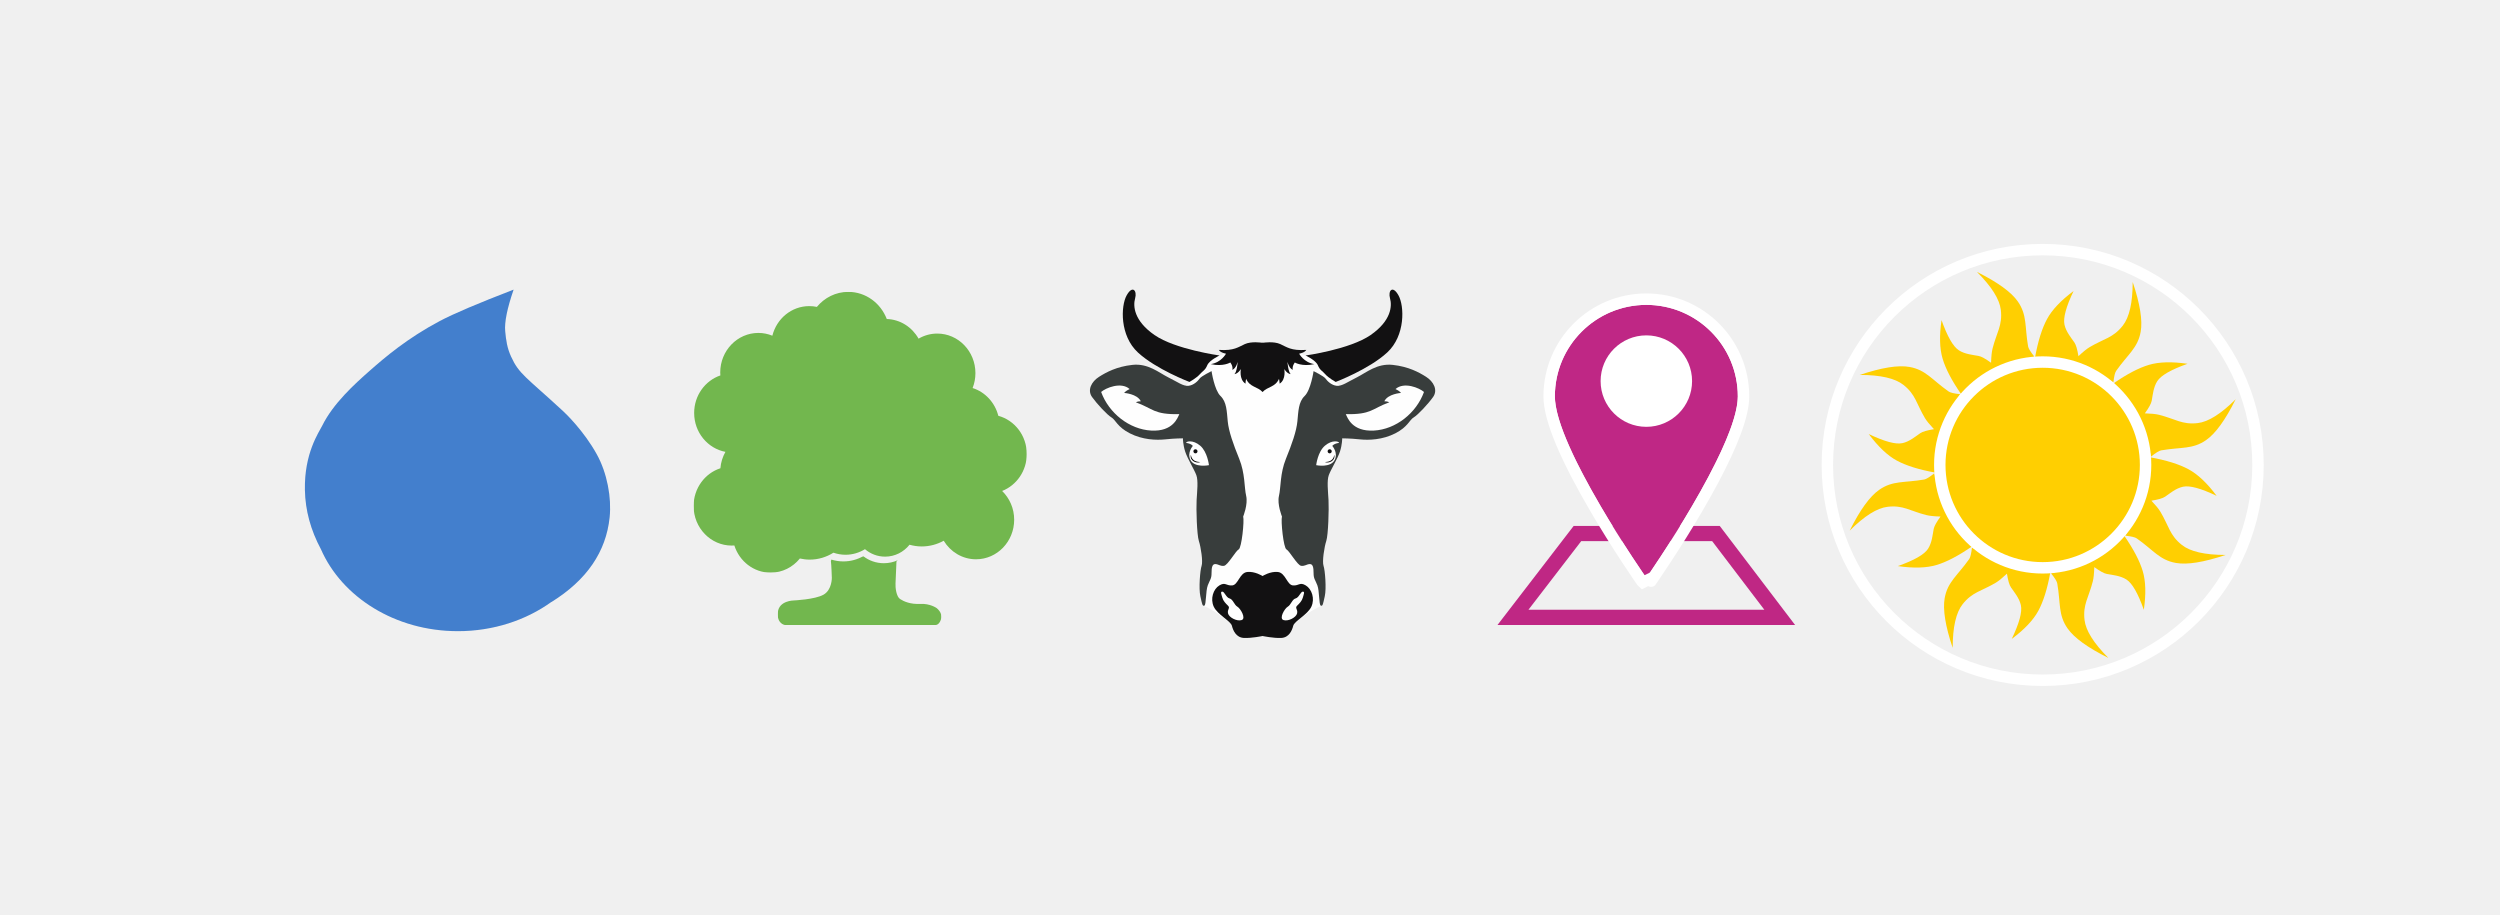
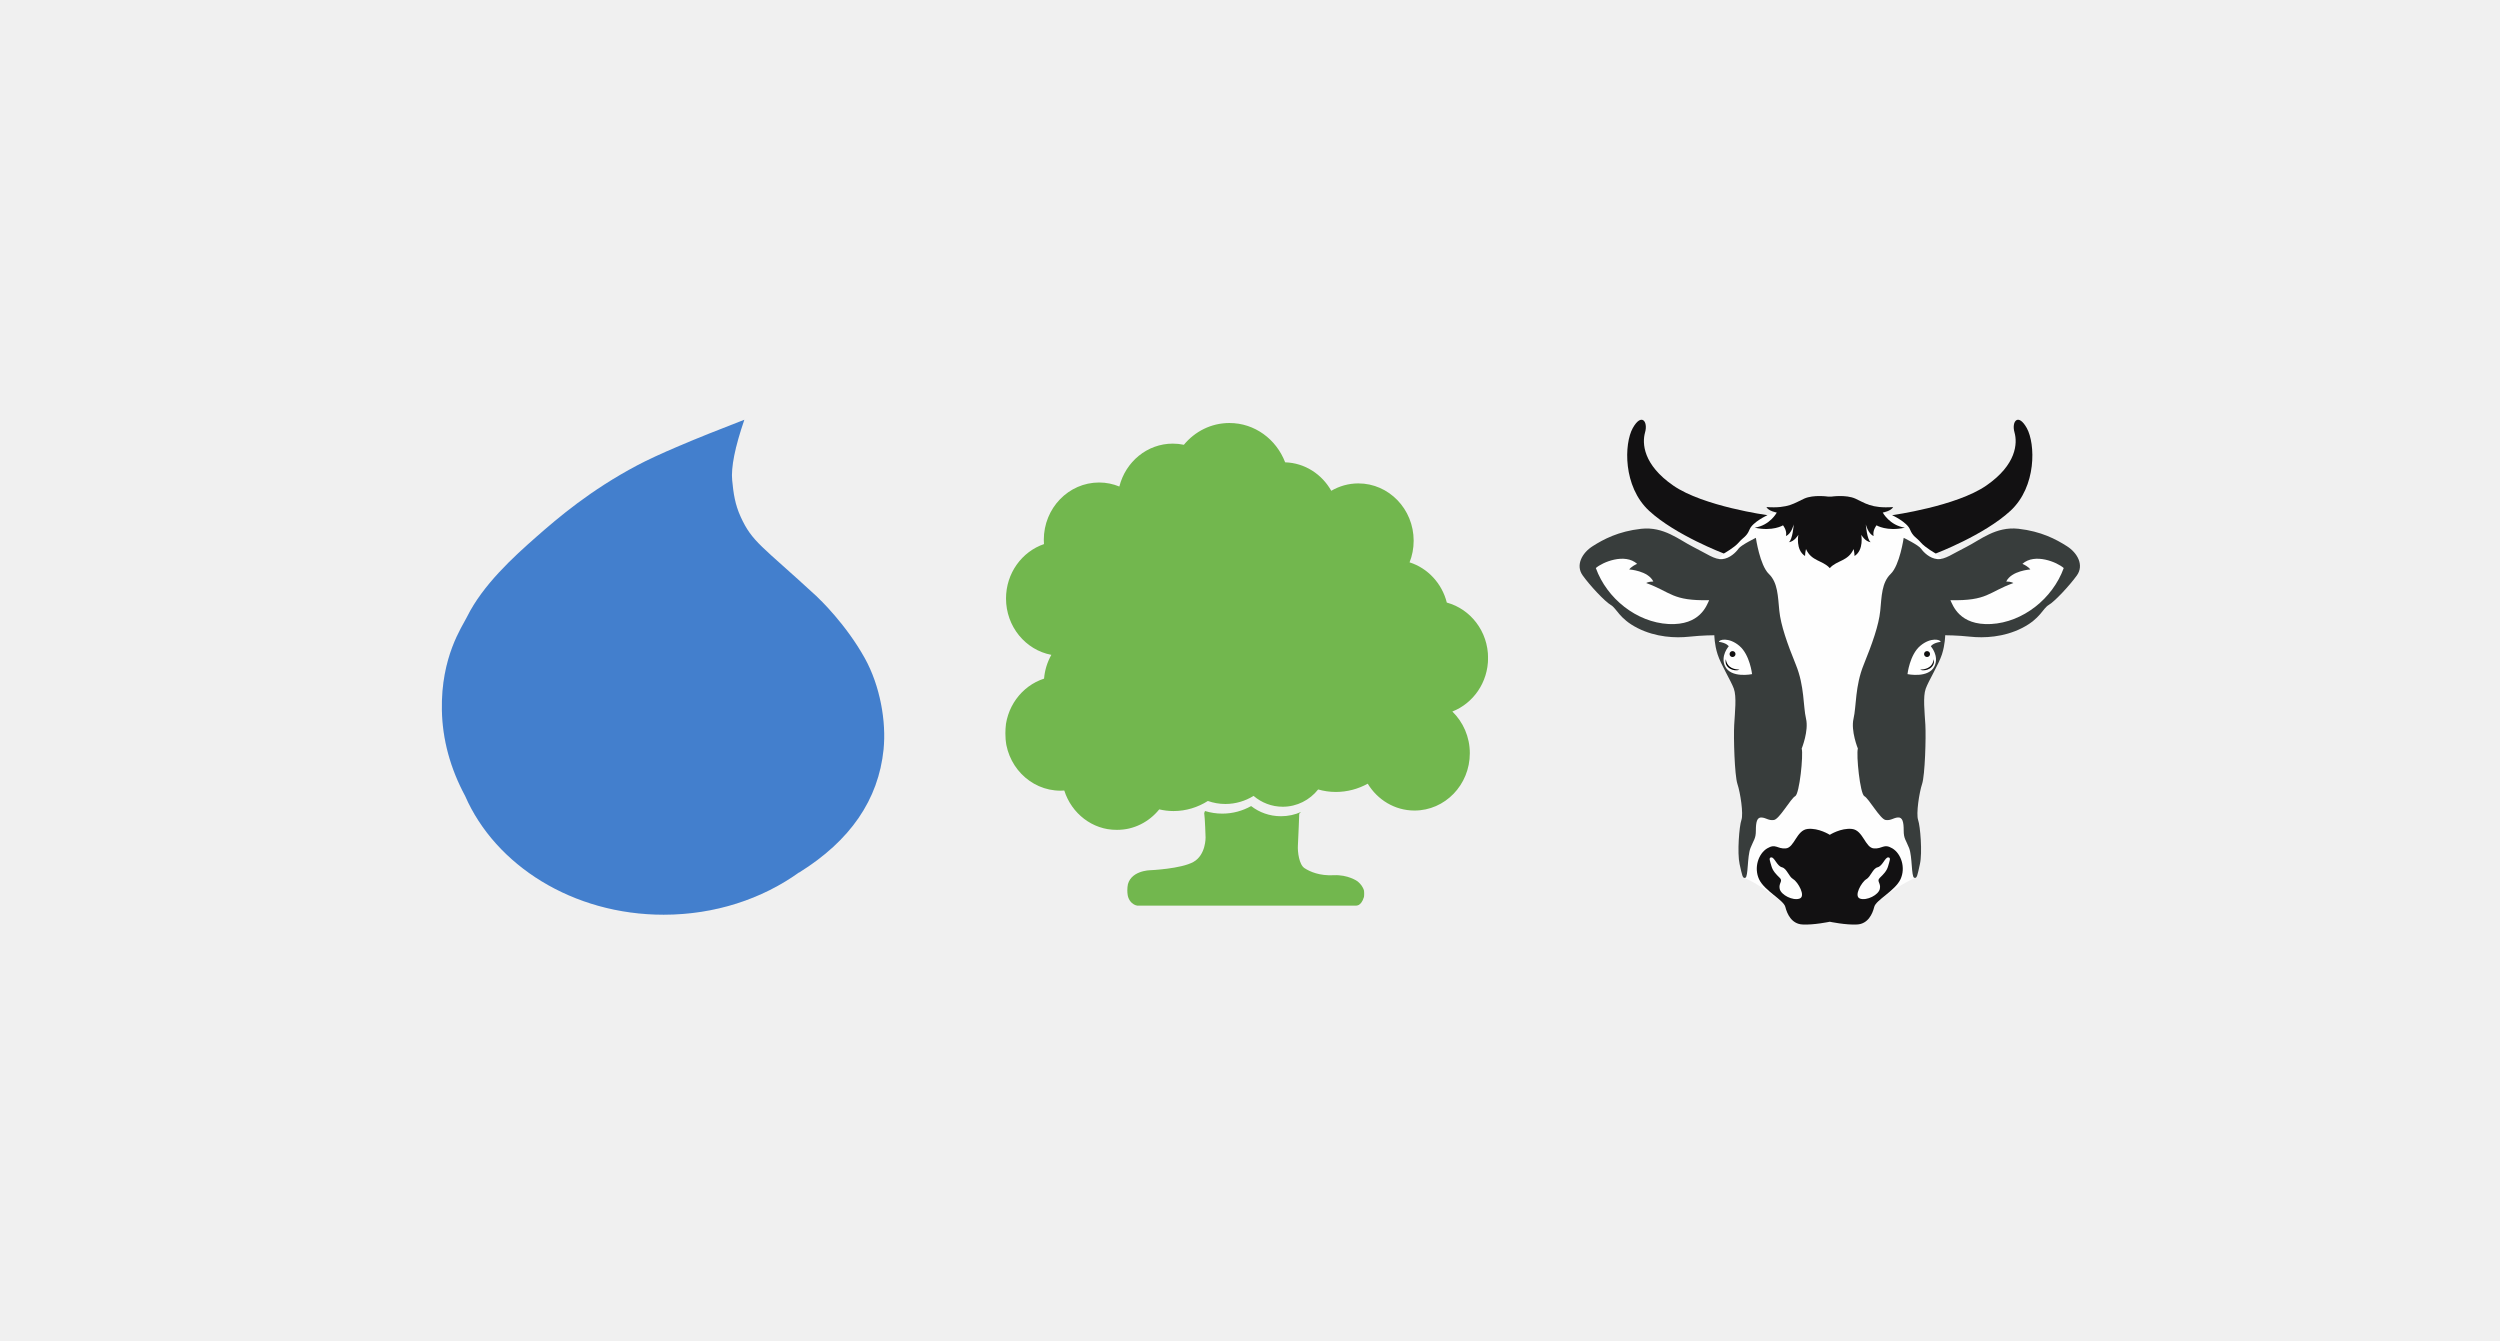
- <svg xmlns="http://www.w3.org/2000/svg" xmlns:xlink="http://www.w3.org/1999/xlink" width="100%" height="100%" viewBox="0 0 164 60" version="1.1">
+ <svg xmlns="http://www.w3.org/2000/svg" xmlns:xlink="http://www.w3.org/1999/xlink" width="100%" height="100%" viewBox="0 0 69 37">
  <defs>
-     <path d="M30,37.908 C30,37.901 36,29.314 36,26 C36,22.686 33.314,20 30,20 C26.686,20 24,22.686 24,26 C24,29.314 30,37.916 30,37.908 Z" id="path-1" />
-     <polygon id="path-2" points="10.929 0.147 21.857 0.147 21.857 18.567 0 18.567 0 0.147" />
-     <polygon id="path-4" points="11.258 5 0.519 5 0.519 0.485 11.258 0.485 11.258 5" />
+     <polygon id="a" points="6.664 0 13.327 0 13.327 11.231 0 11.231 0 0" />
+     <polygon id="c" points="6.548 2.753 0 2.753 0 0 6.548 0" />
  </defs>
-   <g id="Symbols" stroke="none" stroke-width="1" fill="none" fill-rule="evenodd">
-     <g id="Environment">
-       <g id="Group-3">
-         <g id="Group" transform="translate(104, 0)">
-           <rect id="Rectangle" x="0" y="0" width="60" height="60" />
-           <g id="0" transform="translate(29, 18)" fill="#FFCF01">
-             <path d="M6.251,3.366 C5.616,4.171 5.015,4.215 4.073,4.776 C3.892,4.884 3.649,5.081 3.345,5.367 C3.274,4.919 3.186,4.618 3.079,4.464 C2.878,4.17 2.529,3.763 2.429,3.294 C2.335,2.856 2.535,2.121 3.027,1.089 C2.194,1.71 1.612,2.325 1.283,2.935 C0.954,3.545 0.693,4.38 0.5,5.441 L3.274,5.813 L5.64,7.085 C5.682,6.69 5.742,6.438 5.82,6.328 C6.591,5.233 7.238,4.834 7.429,3.763 C7.561,3.022 7.386,1.934 6.905,0.5 C6.903,1.862 6.685,2.817 6.251,3.366 Z" id="Path-4" />
-           </g>
-           <g id="45" transform="translate(38.13173, 26.61091) rotate(45) translate(-38.13173, -26.61091) translate(34.13173, 22.61091)" fill="#FFCF01">
-             <path d="M6.251,3.366 C5.616,4.171 5.015,4.215 4.073,4.776 C3.892,4.884 3.649,5.081 3.345,5.367 C3.274,4.919 3.186,4.618 3.079,4.464 C2.878,4.17 2.529,3.763 2.429,3.294 C2.335,2.856 2.535,2.121 3.027,1.089 C2.194,1.71 1.612,2.325 1.283,2.935 C0.954,3.545 0.693,4.38 0.5,5.441 L3.274,5.813 L5.64,7.085 C5.682,6.69 5.742,6.438 5.82,6.328 C6.591,5.233 7.238,4.834 7.429,3.763 C7.561,3.022 7.386,1.934 6.905,0.5 C6.903,1.862 6.685,2.817 6.251,3.366 Z" id="Path-4" />
-           </g>
-           <g id="90" transform="translate(38.5, 33.5) rotate(90) translate(-38.5, -33.5) translate(34.5, 29.5)" fill="#FFCF01">
-             <path d="M6.251,3.366 C5.616,4.171 5.015,4.215 4.073,4.776 C3.892,4.884 3.649,5.081 3.345,5.367 C3.274,4.919 3.186,4.618 3.079,4.464 C2.878,4.17 2.529,3.763 2.429,3.294 C2.335,2.856 2.535,2.121 3.027,1.089 C2.194,1.71 1.612,2.325 1.283,2.935 C0.954,3.545 0.693,4.38 0.5,5.441 L3.274,5.813 L5.64,7.085 C5.682,6.69 5.742,6.438 5.82,6.328 C6.591,5.233 7.238,4.834 7.429,3.763 C7.561,3.022 7.386,1.934 6.905,0.5 C6.903,1.862 6.685,2.817 6.251,3.366 Z" id="Path-4" />
-           </g>
-           <g id="135" transform="translate(33.88909, 38.63173) rotate(135) translate(-33.88909, -38.63173) translate(29.88909, 34.63173)" fill="#FFCF01">
-             <path d="M6.251,3.366 C5.616,4.171 5.015,4.215 4.073,4.776 C3.892,4.884 3.649,5.081 3.345,5.367 C3.274,4.919 3.186,4.618 3.079,4.464 C2.878,4.17 2.529,3.763 2.429,3.294 C2.335,2.856 2.535,2.121 3.027,1.089 C2.194,1.71 1.612,2.325 1.283,2.935 C0.954,3.545 0.693,4.38 0.5,5.441 L3.274,5.813 L5.64,7.085 C5.682,6.69 5.742,6.438 5.82,6.328 C6.591,5.233 7.238,4.834 7.429,3.763 C7.561,3.022 7.386,1.934 6.905,0.5 C6.903,1.862 6.685,2.817 6.251,3.366 Z" id="Path-4" />
-           </g>
-           <g id="180" transform="translate(27, 39) rotate(180) translate(-27, -39) translate(23, 35)" fill="#FFCF01">
-             <path d="M6.251,3.366 C5.616,4.171 5.015,4.215 4.073,4.776 C3.892,4.884 3.649,5.081 3.345,5.367 C3.274,4.919 3.186,4.618 3.079,4.464 C2.878,4.17 2.529,3.763 2.429,3.294 C2.335,2.856 2.535,2.121 3.027,1.089 C2.194,1.71 1.612,2.325 1.283,2.935 C0.954,3.545 0.693,4.38 0.5,5.441 L3.274,5.813 L5.64,7.085 C5.682,6.69 5.742,6.438 5.82,6.328 C6.591,5.233 7.238,4.834 7.429,3.763 C7.561,3.022 7.386,1.934 6.905,0.5 C6.903,1.862 6.685,2.817 6.251,3.366 Z" id="Path-4" />
-           </g>
-           <g id="225" transform="translate(21.86827, 34.38909) rotate(225) translate(-21.86827, -34.38909) translate(17.86827, 30.38909)" fill="#FFCF01">
-             <path d="M6.251,3.366 C5.616,4.171 5.015,4.215 4.073,4.776 C3.892,4.884 3.649,5.081 3.345,5.367 C3.274,4.919 3.186,4.618 3.079,4.464 C2.878,4.17 2.529,3.763 2.429,3.294 C2.335,2.856 2.535,2.121 3.027,1.089 C2.194,1.71 1.612,2.325 1.283,2.935 C0.954,3.545 0.693,4.38 0.5,5.441 L3.274,5.813 L5.64,7.085 C5.682,6.69 5.742,6.438 5.82,6.328 C6.591,5.233 7.238,4.834 7.429,3.763 C7.561,3.022 7.386,1.934 6.905,0.5 C6.903,1.862 6.685,2.817 6.251,3.366 Z" id="Path-4" />
-           </g>
-           <g id="270" transform="translate(30, 30.5) rotate(270) translate(-30, -30.5) translate(15, 16)">
-             <path d="M20.251,5.366 C19.616,6.171 19.015,6.215 18.073,6.776 C17.892,6.884 17.649,7.081 17.345,7.367 C17.274,6.919 17.186,6.618 17.079,6.464 C16.878,6.17 16.529,5.763 16.429,5.294 C16.335,4.856 16.535,4.121 17.027,3.089 C16.194,3.71 15.612,4.325 15.283,4.935 C14.954,5.545 14.693,6.38 14.5,7.441 L17.274,7.813 L19.64,9.085 C19.682,8.69 19.742,8.438 19.82,8.328 C20.591,7.233 21.238,6.834 21.429,5.763 C21.561,5.022 21.386,3.934 20.905,2.5 C20.903,3.862 20.685,4.817 20.251,5.366 Z" id="Path-4" fill="#FFCF01" />
-             <circle id="Oval-3" stroke="#FFFFFF" stroke-width="0.75" cx="15" cy="14.5" r="14.125" />
-           </g>
-           <g id="315" transform="translate(26.11091, 22.36827) rotate(315) translate(-26.11091, -22.36827) translate(22.11091, 18.36827)" fill="#FFCF01">
-             <path d="M6.251,3.366 C5.616,4.171 5.015,4.215 4.073,4.776 C3.892,4.884 3.649,5.081 3.345,5.367 C3.274,4.919 3.186,4.618 3.079,4.464 C2.878,4.17 2.529,3.763 2.429,3.294 C2.335,2.856 2.535,2.121 3.027,1.089 C2.194,1.71 1.612,2.325 1.283,2.935 C0.954,3.545 0.693,4.38 0.5,5.441 L3.274,5.813 L5.64,7.085 C5.682,6.69 5.742,6.438 5.82,6.328 C6.591,5.233 7.238,4.834 7.429,3.763 C7.561,3.022 7.386,1.934 6.905,0.5 C6.903,1.862 6.685,2.817 6.251,3.366 Z" id="Path-4" />
-           </g>
-           <circle id="Oval-3" fill="#FFCF01" cx="30" cy="30.5" r="6.5" />
-           <circle id="Oval-3" stroke="#FFFFFF" stroke-width="0.75" fill="#FFCF01" cx="30" cy="30.5" r="6.75" />
-         </g>
-         <g id="Group">
-           <g id="Group-2">
-             <rect id="Rectangle" x="0" y="0" width="60" height="60" />
-             <path d="M21.054,36.029 C20.378,34.769 20.027,33.473 20.002,32.142 C19.955,29.727 20.918,28.37 21.14,27.922 C21.858,26.47 23.249,25.205 24.27,24.307 C25.273,23.424 26.728,22.185 28.849,21.061 C29.75,20.583 31.365,19.896 33.692,19 C33.267,20.234 33.083,21.149 33.142,21.744 C33.198,22.322 33.263,22.818 33.526,23.393 C34.05,24.544 34.471,24.695 36.94,26.972 C37.104,27.123 38.296,28.264 39.145,29.796 C39.836,31.042 40.123,32.659 39.993,33.927 C39.76,36.201 38.486,38.057 36.17,39.495 L36.162,39.493 C34.5,40.686 32.365,41.404 30.038,41.404 C25.93,41.404 22.425,39.17 21.054,36.029 Z" id="Combined-Shape" fill="#E6E6E6" />
-           </g>
-         </g>
-         <g id="Group" transform="translate(53, 0)">
-           <rect id="Rectangle" x="0" y="0" width="60" height="60" />
-           <g id="Page-1" transform="translate(18.5, 19)">
-             <path d="M6.047,6.752 C6.047,6.752 6.287,6.259 6.53,6.056 C6.772,5.853 7.224,5.045 7.224,5.045 L7.907,4.469 L8.503,4.32 C8.503,4.32 8.658,4.247 9.005,4.183 C9.35,4.118 13.483,4.178 13.483,4.178 L13.723,4.2 C13.723,4.2 13.757,4.203 14.146,4.32 C14.534,4.436 15.397,4.713 15.397,4.713 L15.941,5.197 L16.12,6.056 C16.12,6.056 16.541,6.424 16.634,6.683 C16.726,6.941 15.079,13.532 15.079,13.532 L14.932,17.185 L15.259,19.626 L15.181,20.739 C15.181,20.739 14.204,21.17 13.427,21.894 C12.651,22.62 9.163,21.831 9.163,21.831 C9.163,21.831 8.042,20.944 7.475,20.754 L7.468,19.416 L7.621,15.555 L7.939,11.55 L6.984,7.729 L6.047,6.782 L6.047,6.752 Z" id="Fill-1" fill="#FEFEFE" />
-             <path d="M7.978,5.345 C7.978,5.345 7.309,5.672 7.194,5.835 C7.08,5.998 6.802,6.276 6.459,6.309 C6.116,6.342 5.757,6.063 5.136,5.754 C4.515,5.443 3.813,4.822 2.784,4.936 C1.755,5.051 1.085,5.41 0.595,5.721 C0.105,6.031 -0.188,6.586 0.138,7.044 C0.465,7.501 1.134,8.22 1.412,8.383 C1.69,8.547 1.787,9.004 2.621,9.428 C3.454,9.853 4.352,9.886 4.957,9.821 C5.561,9.755 6.1,9.755 6.1,9.755 C6.1,9.755 6.1,10.163 6.247,10.62 C6.393,11.078 6.851,11.813 6.981,12.172 C7.113,12.532 7.031,13.234 6.998,13.806 C6.965,14.378 7.014,16.093 7.145,16.485 C7.276,16.876 7.423,17.84 7.325,18.118 C7.227,18.396 7.129,19.604 7.243,20.111 C7.357,20.617 7.374,20.78 7.504,20.731 C7.635,20.682 7.586,19.768 7.733,19.392 C7.88,19.016 7.978,18.967 7.978,18.591 C7.978,18.216 8.027,17.987 8.24,18.003 C8.452,18.02 8.55,18.151 8.795,18.118 C9.04,18.085 9.562,17.138 9.758,17.04 C9.955,16.942 10.134,15.161 10.053,14.884 C10.053,14.884 10.379,14.083 10.248,13.528 C10.118,12.973 10.183,12.058 9.791,11.094 C9.399,10.131 9.105,9.298 9.04,8.645 C8.975,7.991 8.975,7.371 8.566,6.978 C8.158,6.586 7.978,5.345 7.978,5.345" id="Fill-3" fill="#383D3C" />
-             <path d="M0.735,6.713 C1.032,6.449 2.044,6.024 2.604,6.522 C2.319,6.653 2.246,6.777 2.246,6.777 C2.246,6.777 3.1,6.831 3.337,7.323 C3.103,7.325 3.015,7.392 3.015,7.392 C4.162,7.808 4.178,8.204 5.864,8.168 C5.757,8.386 5.467,9.322 4.024,9.246 C2.581,9.168 1.236,8.097 0.735,6.713" id="Fill-5" fill="#FEFEFE" />
-             <g id="Group-9" transform="translate(12.26667, 4.451267)" fill="#383D3C">
-               <path d="M2.404,0.894 C2.404,0.894 3.074,1.22 3.189,1.384 C3.303,1.547 3.58,1.824 3.923,1.857 C4.266,1.89 4.625,1.612 5.246,1.302 C5.867,0.992 6.57,0.371 7.598,0.485 C8.627,0.6 9.297,0.959 9.787,1.269 C10.277,1.58 10.571,2.135 10.244,2.593 C9.918,3.05 9.248,3.769 8.97,3.932 C8.692,4.095 8.594,4.552 7.762,4.977 C6.928,5.402 6.031,5.435 5.426,5.37 C4.822,5.304 4.283,5.304 4.283,5.304 C4.283,5.304 4.283,5.712 4.135,6.169 C3.988,6.627 3.531,7.362 3.401,7.721 C3.27,8.08 3.352,8.783 3.384,9.355 C3.417,9.927 3.368,11.642 3.238,12.033 C3.107,12.425 2.959,13.389 3.057,13.666 C3.156,13.945 3.254,15.153 3.139,15.66 C3.025,16.166 3.008,16.329 2.878,16.28 C2.747,16.231 2.796,15.316 2.65,14.941 C2.502,14.565 2.404,14.516 2.404,14.14 C2.404,13.765 2.355,13.536 2.143,13.552 C1.93,13.569 1.832,13.699 1.588,13.666 C1.342,13.634 0.82,12.687 0.624,12.588 C0.428,12.49 0.248,10.71 0.33,10.433 C0.33,10.433 0.003,9.632 0.134,9.077 C0.265,8.521 0.199,7.607 0.591,6.643 C0.983,5.679 1.277,4.847 1.342,4.193 C1.408,3.539 1.408,2.919 1.816,2.527 C2.225,2.135 2.404,0.894 2.404,0.894" id="Fill-7" />
-             </g>
-             <path d="M21.914,6.713 C21.617,6.449 20.605,6.024 20.045,6.522 C20.33,6.653 20.403,6.777 20.403,6.777 C20.403,6.777 19.549,6.831 19.312,7.323 C19.546,7.325 19.634,7.392 19.634,7.392 C18.487,7.808 18.471,8.204 16.785,8.168 C16.892,8.386 17.182,9.322 18.625,9.246 C20.068,9.168 21.414,8.097 21.914,6.713" id="Fill-10" fill="#FEFEFE" />
-             <path d="M14.159,19.404 C13.763,19.166 13.717,19.432 13.321,19.404 C12.924,19.376 12.833,18.578 12.33,18.522 C11.827,18.466 11.324,18.788 11.324,18.788 C11.324,18.788 10.822,18.466 10.318,18.522 C9.815,18.578 9.724,19.376 9.328,19.404 C8.932,19.432 8.886,19.166 8.489,19.404 C8.094,19.642 7.88,20.277 8.123,20.799 C8.367,21.322 9.237,21.742 9.313,22.05 C9.389,22.358 9.587,22.82 10.09,22.848 C10.593,22.876 11.324,22.722 11.324,22.722 C11.324,22.722 12.056,22.876 12.559,22.848 C13.062,22.82 13.26,22.358 13.336,22.05 C13.413,21.742 14.281,21.322 14.525,20.799 C14.769,20.277 14.556,19.642 14.159,19.404" id="Fill-12" fill="#121112" />
-             <path d="M9.16,20.258 C9.384,20.314 9.463,20.678 9.672,20.799 C9.882,20.92 10.258,21.574 9.953,21.676 C9.648,21.779 9.12,21.508 9.058,21.238 C8.998,20.967 9.222,20.893 9.058,20.734 C8.896,20.575 8.744,20.426 8.683,20.202 C8.621,19.978 8.54,19.81 8.683,19.81 C8.825,19.81 8.936,20.202 9.16,20.258" id="Fill-14" fill="#FEFEFE" />
-             <path d="M13.489,20.258 C13.265,20.314 13.186,20.678 12.977,20.799 C12.767,20.92 12.391,21.574 12.696,21.676 C13.001,21.779 13.529,21.508 13.59,21.238 C13.651,20.967 13.427,20.893 13.59,20.734 C13.753,20.575 13.905,20.426 13.966,20.202 C14.028,19.978 14.109,19.81 13.966,19.81 C13.824,19.81 13.713,20.202 13.489,20.258" id="Fill-16" fill="#FEFEFE" />
-             <path d="M13.723,4.2 C13.723,4.2 14.093,4.139 14.193,3.953 C13.192,4.023 12.909,3.761 12.482,3.57 C12.055,3.378 11.391,3.481 11.391,3.481 L11.258,3.481 C11.258,3.481 10.595,3.378 10.167,3.57 C9.739,3.761 9.457,4.023 8.456,3.953 C8.556,4.139 8.926,4.2 8.926,4.2 C8.926,4.2 8.622,4.781 7.925,4.886 C8.743,5.069 9.208,4.779 9.208,4.779 C9.208,4.779 9.402,5.013 9.341,5.262 C9.59,5.168 9.695,4.734 9.695,4.734 C9.695,4.734 9.64,5.45 9.468,5.544 C9.722,5.522 9.902,5.207 9.902,5.207 C9.902,5.207 9.767,5.887 10.204,6.169 C10.209,5.998 10.248,5.854 10.248,5.854 C10.49,6.406 11,6.36 11.317,6.71 L11.325,6.718 L11.332,6.71 C11.648,6.36 12.16,6.406 12.401,5.854 C12.401,5.854 12.439,5.998 12.446,6.169 C12.882,5.887 12.748,5.207 12.748,5.207 C12.748,5.207 12.926,5.522 13.181,5.544 C13.009,5.45 12.954,4.734 12.954,4.734 C12.954,4.734 13.059,5.168 13.308,5.262 C13.248,5.013 13.441,4.779 13.441,4.779 C13.441,4.779 13.905,5.069 14.724,4.886 C14.027,4.781 13.723,4.2 13.723,4.2" id="Fill-18" fill="#121112" />
-             <path d="M14.842,11.515 C14.842,11.515 15.805,11.717 16.067,11.15 C16.283,10.683 15.899,10.253 15.899,10.253 C15.899,10.253 15.986,10.103 16.341,10.053 C16.347,9.953 15.899,9.829 15.419,10.234 C14.939,10.639 14.842,11.515 14.842,11.515" id="Fill-20" fill="#FFFFFF" />
-             <path d="M15.592,10.606 C15.592,10.68 15.652,10.741 15.727,10.741 C15.802,10.741 15.862,10.68 15.862,10.606 C15.862,10.531 15.802,10.471 15.727,10.471 C15.652,10.471 15.592,10.531 15.592,10.606" id="Fill-22" fill="#121112" />
-             <path d="M16.029,10.838 C16.123,11.231 15.661,11.418 15.412,11.312 C15.599,11.3 15.967,11.269 16.029,10.838" id="Fill-24" fill="#121112" />
-             <path d="M7.807,11.515 C7.807,11.515 6.844,11.717 6.582,11.15 C6.366,10.683 6.75,10.253 6.75,10.253 C6.75,10.253 6.663,10.103 6.308,10.053 C6.302,9.953 6.75,9.829 7.23,10.234 C7.71,10.639 7.807,11.515 7.807,11.515" id="Fill-26" fill="#FFFFFF" />
-             <path d="M7.057,10.606 C7.057,10.68 6.997,10.741 6.922,10.741 C6.847,10.741 6.787,10.68 6.787,10.606 C6.787,10.531 6.847,10.471 6.922,10.471 C6.997,10.471 7.057,10.531 7.057,10.606" id="Fill-28" fill="#121112" />
-             <path d="M6.62,10.838 C6.526,11.231 6.988,11.418 7.237,11.312 C7.05,11.3 6.682,11.269 6.62,10.838" id="Fill-30" fill="#000000" />
-             <path d="M8.503,4.32 C8.503,4.32 5.596,3.919 4.236,2.978 C2.876,2.036 2.822,1.068 2.964,0.571 C3.105,0.075 2.798,-0.323 2.407,0.379 C2.017,1.082 1.954,3.02 3.148,4.123 C4.341,5.225 6.529,6.056 6.529,6.056 C6.529,6.056 7.008,5.787 7.208,5.552 C7.407,5.317 7.557,5.301 7.695,4.964 C7.833,4.628 8.503,4.32 8.503,4.32" id="Fill-32" fill="#121112" />
-             <path d="M14.146,4.32 C14.146,4.32 17.053,3.919 18.413,2.978 C19.773,2.036 19.827,1.068 19.685,0.571 C19.544,0.075 19.851,-0.323 20.242,0.379 C20.632,1.082 20.695,3.02 19.501,4.123 C18.308,5.225 16.12,6.056 16.12,6.056 C16.12,6.056 15.641,5.787 15.441,5.552 C15.242,5.317 15.092,5.301 14.954,4.964 C14.816,4.628 14.146,4.32 14.146,4.32" id="Fill-34" fill="#121112" />
-           </g>
-         </g>
-         <g id="Group" transform="translate(78, 0)">
-           <rect id="Rectangle" x="0" y="0" width="60" height="60" />
-           <polygon id="Path-5" stroke="#BF2784" points="21.25 40.5 38.75 40.5 34.566 35 25.48 35" />
-           <g id="Oval-4">
-             <use fill="#BF2785" fill-rule="evenodd" xlink:href="#path-1" />
-             <path stroke="#FFFFFF" stroke-width="0.75" d="M30.375,37.908 L29.772,38.206 L29.715,38.152 C29.711,38.147 29.711,38.147 29.705,38.14 C29.7,38.133 29.7,38.133 29.697,38.13 C29.694,38.125 29.694,38.125 29.691,38.121 C29.684,38.112 29.684,38.112 29.676,38.1 C29.655,38.071 29.655,38.071 29.624,38.026 C29.572,37.95 29.506,37.855 29.432,37.746 C29.229,37.448 28.998,37.102 28.749,36.723 C28.045,35.65 27.337,34.518 26.676,33.389 C24.766,30.123 23.625,27.543 23.625,26 C23.625,22.479 26.479,19.625 30,19.625 C33.521,19.625 36.375,22.479 36.375,26 C36.375,27.224 35.656,29.098 34.385,31.489 C34.061,32.098 33.706,32.731 33.324,33.383 C32.665,34.509 31.96,35.635 31.251,36.716 C31.005,37.091 30.778,37.431 30.568,37.741 C30.498,37.844 30.453,37.91 30.377,38.022 C30.346,38.066 30.346,38.066 30.327,38.095 C30.303,38.149 30.303,38.149 30.375,37.908 Z" />
-           </g>
-           <circle id="Oval-4" fill="#FFFFFF" cx="30" cy="25" r="3" />
-         </g>
-         <g id="Page-1" transform="translate(25.5, 0)">
-           <g id="Group-3" transform="translate(20, 19)">
-             <mask id="mask-3" fill="white">
-               <use xlink:href="#path-2" />
-             </mask>
-             <g id="Clip-2" />
-             <path d="M21.857,10.783 C21.857,9.578 21.063,8.567 19.989,8.276 C19.769,7.408 19.127,6.716 18.303,6.455 C18.422,6.153 18.488,5.823 18.488,5.477 C18.488,4.044 17.367,2.882 15.985,2.882 C15.538,2.882 15.12,3.004 14.758,3.216 C14.336,2.465 13.563,1.955 12.672,1.927 C12.273,0.885 11.295,0.147 10.148,0.147 C9.322,0.147 8.585,0.53 8.087,1.132 C7.926,1.098 7.758,1.081 7.587,1.081 C6.422,1.081 5.446,1.906 5.167,3.022 C4.882,2.906 4.574,2.84 4.251,2.84 C2.868,2.84 1.747,4.002 1.747,5.435 C1.747,5.5 1.752,5.564 1.756,5.628 C0.758,5.969 0.037,6.942 0.037,8.091 C0.037,9.364 0.921,10.42 2.088,10.642 C1.907,10.963 1.79,11.328 1.758,11.718 C0.74,12.047 0,13.032 0,14.195 C0,15.629 1.121,16.79 2.504,16.79 C2.561,16.79 2.617,16.785 2.673,16.782 C3.002,17.818 3.942,18.567 5.052,18.567 C5.823,18.567 6.512,18.205 6.971,17.637 C7.18,17.684 7.395,17.711 7.618,17.711 C8.188,17.711 8.719,17.543 9.172,17.257 C9.421,17.342 9.688,17.392 9.966,17.392 C10.432,17.392 10.868,17.257 11.242,17.026 C11.602,17.333 12.062,17.516 12.563,17.516 C13.208,17.516 13.784,17.212 14.165,16.734 C14.421,16.806 14.687,16.847 14.963,16.847 C15.485,16.847 15.977,16.711 16.408,16.473 C16.851,17.203 17.633,17.689 18.526,17.689 C19.909,17.689 21.03,16.528 21.03,15.094 C21.03,14.35 20.725,13.68 20.24,13.207 C21.185,12.836 21.857,11.892 21.857,10.783" id="Fill-1" fill="#72B74E" mask="url(#mask-3)" />
-           </g>
-           <g id="Group-6" transform="translate(25, 36)">
-             <mask id="mask-5" fill="white">
-               <use xlink:href="#path-4" />
-             </mask>
-             <g id="Clip-5" />
-             <path d="M10.935,3.885 C10.935,3.885 10.512,3.583 9.869,3.616 C9.225,3.65 8.793,3.457 8.546,3.297 C8.3,3.138 8.229,2.55 8.246,2.273 C8.264,1.995 8.308,0.833 8.308,0.833 L8.389,0.753 C8.114,0.877 7.806,0.947 7.481,0.947 C6.968,0.947 6.497,0.773 6.13,0.485 C5.747,0.702 5.302,0.829 4.824,0.829 C4.55,0.829 4.288,0.785 4.041,0.71 L4.006,0.803 C4.041,1.022 4.068,1.903 4.068,1.903 C4.068,1.903 4.085,2.693 3.521,3.012 C2.957,3.33 1.565,3.39 1.565,3.39 C1.565,3.39 0.603,3.398 0.527,4.162 C0.45,4.925 0.987,5 0.987,5 L10.865,5 C10.865,5 11.111,5.027 11.235,4.607 C11.358,4.187 10.935,3.885 10.935,3.885" id="Fill-4" fill="#72B74E" mask="url(#mask-5)" />
-           </g>
-           <rect id="Rectangle" x="0.5" y="0" width="60" height="60" />
-         </g>
-       </g>
-       <g id="Group">
-         <g id="Group-2">
-           <rect id="Rectangle" x="0" y="0" width="60" height="60" />
-           <path d="M21.054,36.029 C20.378,34.769 20.027,33.473 20.002,32.142 C19.955,29.727 20.918,28.37 21.14,27.922 C21.858,26.47 23.249,25.205 24.27,24.307 C25.273,23.424 26.728,22.185 28.849,21.061 C29.75,20.583 31.365,19.896 33.692,19 C33.267,20.234 33.083,21.149 33.142,21.744 C33.198,22.322 33.263,22.818 33.526,23.393 C34.05,24.544 34.471,24.695 36.94,26.972 C37.104,27.123 38.296,28.264 39.145,29.796 C39.836,31.042 40.123,32.659 39.993,33.927 C39.76,36.201 38.486,38.057 36.17,39.495 L36.162,39.493 C34.5,40.686 32.365,41.404 30.038,41.404 C25.93,41.404 22.425,39.17 21.054,36.029 Z" id="Combined-Shape" fill="#437FCD" />
-         </g>
+   <g fill="none" fill-rule="evenodd">
+     <rect width="36.585" height="36.585" />
+     <path fill="#E6E6E6" fill-rule="nonzero" d="M12.838,21.969 C12.426,21.201 12.212,20.411 12.196,19.599 C12.168,18.126 12.755,17.299 12.89,17.025 C13.328,16.14 14.176,15.369 14.799,14.821 C15.411,14.283 16.298,13.527 17.591,12.842 C18.14,12.551 19.125,12.132 20.544,11.585 C20.285,12.338 20.173,12.896 20.208,13.259 C20.243,13.611 20.282,13.913 20.442,14.264 C20.762,14.966 21.019,15.058 22.525,16.446 C22.624,16.538 23.351,17.234 23.869,18.168 C24.29,18.928 24.465,19.914 24.386,20.687 C24.244,22.074 23.467,23.205 22.055,24.082 L22.05,24.081 C21.036,24.809 19.735,25.246 18.316,25.246 C15.811,25.246 13.674,23.884 12.838,21.969 Z" />
+     <g transform="translate(32.317)">
+       <rect width="36.585" height="36.585" />
+       <g fill-rule="nonzero" transform="translate(11.28 11.585)">
+         <path fill="#FEFEFE" d="M3.687,4.117 C3.687,4.117 3.834,3.816 3.981,3.692 C4.129,3.568 4.404,3.076 4.404,3.076 L4.821,2.725 L5.185,2.634 C5.185,2.634 5.279,2.59 5.49,2.55 C5.701,2.511 8.221,2.548 8.221,2.548 L8.367,2.561 C8.367,2.561 8.388,2.563 8.625,2.634 C8.862,2.705 9.388,2.874 9.388,2.874 L9.72,3.169 L9.829,3.692 C9.829,3.692 10.086,3.917 10.142,4.075 C10.198,4.232 9.194,8.251 9.194,8.251 L9.104,10.479 L9.304,11.967 L9.256,12.646 C9.256,12.646 8.661,12.908 8.187,13.35 C7.714,13.792 5.587,13.311 5.587,13.311 C5.587,13.311 4.904,12.771 4.558,12.655 L4.554,11.839 L4.647,9.484 L4.841,7.042 L4.258,4.713 L3.687,4.135 L3.687,4.117 Z" />
+         <path fill="#383D3C" d="M4.865,3.259 C4.865,3.259 4.456,3.458 4.386,3.558 C4.317,3.657 4.147,3.827 3.939,3.847 C3.729,3.867 3.51,3.697 3.132,3.508 C2.753,3.319 2.325,2.94 1.697,3.01 C1.07,3.08 0.661,3.299 0.363,3.488 C0.064,3.677 -0.115,4.016 0.084,4.295 C0.283,4.574 0.691,5.012 0.861,5.112 C1.03,5.211 1.09,5.49 1.598,5.749 C2.106,6.008 2.653,6.028 3.022,5.988 C3.391,5.948 3.719,5.948 3.719,5.948 C3.719,5.948 3.719,6.197 3.809,6.476 C3.898,6.755 4.177,7.203 4.257,7.422 C4.337,7.641 4.287,8.069 4.267,8.418 C4.247,8.767 4.277,9.813 4.356,10.052 C4.436,10.29 4.526,10.878 4.466,11.047 C4.406,11.217 4.347,11.954 4.416,12.263 C4.486,12.571 4.496,12.671 4.576,12.641 C4.656,12.611 4.626,12.053 4.715,11.824 C4.805,11.595 4.865,11.565 4.865,11.336 C4.865,11.107 4.895,10.968 5.024,10.978 C5.154,10.988 5.213,11.067 5.362,11.047 C5.512,11.028 5.83,10.45 5.95,10.39 C6.07,10.33 6.179,9.245 6.13,9.075 C6.13,9.075 6.329,8.587 6.249,8.249 C6.169,7.91 6.209,7.352 5.97,6.765 C5.731,6.177 5.552,5.669 5.512,5.271 C5.472,4.872 5.472,4.494 5.223,4.255 C4.974,4.016 4.865,3.259 4.865,3.259" />
+         <path fill="#FEFEFE" d="M0.448,4.093 C0.629,3.932 1.246,3.673 1.588,3.977 C1.414,4.056 1.37,4.132 1.37,4.132 C1.37,4.132 1.89,4.165 2.035,4.465 C1.892,4.466 1.839,4.507 1.839,4.507 C2.538,4.761 2.547,5.002 3.576,4.98 C3.51,5.113 3.334,5.684 2.454,5.638 C1.574,5.59 0.753,4.937 0.448,4.093" />
+         <path fill="#383D3C" d="M1.403,0.258 C1.403,0.258 1.811,0.457 1.881,0.556 C1.951,0.656 2.12,0.825 2.329,0.845 C2.539,0.865 2.757,0.696 3.136,0.507 C3.515,0.317 3.943,-0.061 4.57,0.008 C5.198,0.079 5.606,0.297 5.905,0.487 C6.204,0.676 6.383,1.014 6.184,1.294 C5.984,1.572 5.576,2.011 5.407,2.11 C5.237,2.21 5.178,2.488 4.67,2.747 C4.162,3.006 3.614,3.026 3.245,2.987 C2.877,2.947 2.548,2.947 2.548,2.947 C2.548,2.947 2.548,3.196 2.459,3.474 C2.369,3.753 2.09,4.202 2.011,4.421 C1.931,4.64 1.981,5.068 2.001,5.417 C2.021,5.765 1.991,6.811 1.911,7.05 C1.831,7.289 1.742,7.877 1.801,8.046 C1.861,8.216 1.921,8.952 1.851,9.261 C1.782,9.57 1.772,9.669 1.692,9.639 C1.612,9.61 1.642,9.052 1.553,8.823 C1.463,8.594 1.403,8.564 1.403,8.335 C1.403,8.106 1.373,7.966 1.244,7.976 C1.114,7.986 1.054,8.066 0.905,8.046 C0.756,8.026 0.437,7.448 0.318,7.389 C0.198,7.329 0.089,6.243 0.138,6.074 C0.138,6.074 -0.061,5.586 0.019,5.247 C0.098,4.909 0.059,4.351 0.298,3.763 C0.536,3.176 0.716,2.668 0.756,2.27 C0.795,1.871 0.795,1.493 1.045,1.253 C1.294,1.014 1.403,0.258 1.403,0.258" transform="translate(7.542 3.001)" />
+         <path fill="#FEFEFE" d="M13.362,4.093 C13.181,3.932 12.564,3.673 12.222,3.977 C12.396,4.056 12.44,4.132 12.44,4.132 C12.44,4.132 11.92,4.165 11.775,4.465 C11.918,4.466 11.972,4.507 11.972,4.507 C11.272,4.761 11.263,5.002 10.234,4.98 C10.3,5.113 10.477,5.684 11.356,5.638 C12.236,5.59 13.057,4.937 13.362,4.093" />
+         <path fill="#121112" d="M8.634,11.831 C8.392,11.687 8.364,11.849 8.122,11.831 C7.881,11.815 7.825,11.328 7.518,11.294 C7.212,11.26 6.905,11.456 6.905,11.456 C6.905,11.456 6.599,11.26 6.292,11.294 C5.985,11.328 5.929,11.815 5.688,11.831 C5.446,11.849 5.418,11.687 5.176,11.831 C4.935,11.977 4.805,12.364 4.953,12.682 C5.102,13.001 5.632,13.257 5.678,13.445 C5.725,13.633 5.846,13.915 6.152,13.931 C6.459,13.949 6.905,13.855 6.905,13.855 C6.905,13.855 7.351,13.949 7.658,13.931 C7.964,13.915 8.085,13.633 8.132,13.445 C8.178,13.257 8.708,13.001 8.857,12.682 C9.005,12.364 8.875,11.977 8.634,11.831" />
+         <path fill="#FEFEFE" d="M5.585 12.352C5.722 12.386 5.77 12.608 5.898 12.682 6.025 12.756 6.255 13.154 6.069 13.217 5.883 13.28 5.561 13.115 5.523 12.95 5.486 12.785 5.623 12.739 5.523 12.643 5.424 12.546 5.332 12.455 5.294 12.318 5.257 12.182 5.207 12.079 5.294 12.079 5.381 12.079 5.449 12.318 5.585 12.352M8.225 12.352C8.088 12.386 8.04 12.608 7.912 12.682 7.785 12.756 7.555 13.154 7.741 13.217 7.927 13.28 8.25 13.115 8.286 12.95 8.324 12.785 8.187 12.739 8.286 12.643 8.386 12.546 8.479 12.455 8.516 12.318 8.553 12.182 8.603 12.079 8.516 12.079 8.429 12.079 8.361 12.318 8.225 12.352" />
+         <path fill="#121112" d="M8.367,2.561 C8.367,2.561 8.593,2.524 8.654,2.41 C8.044,2.453 7.871,2.293 7.611,2.177 C7.35,2.06 6.945,2.122 6.945,2.122 L6.865,2.122 C6.865,2.122 6.46,2.06 6.199,2.177 C5.938,2.293 5.766,2.453 5.156,2.41 C5.217,2.524 5.442,2.561 5.442,2.561 C5.442,2.561 5.257,2.915 4.832,2.979 C5.331,3.09 5.614,2.914 5.614,2.914 C5.614,2.914 5.733,3.057 5.695,3.208 C5.847,3.151 5.911,2.887 5.911,2.887 C5.911,2.887 5.878,3.323 5.773,3.38 C5.928,3.367 6.038,3.175 6.038,3.175 C6.038,3.175 5.955,3.589 6.222,3.761 C6.225,3.657 6.249,3.569 6.249,3.569 C6.396,3.906 6.707,3.878 6.901,4.091 L6.905,4.096 L6.909,4.091 C7.102,3.878 7.414,3.906 7.562,3.569 C7.562,3.569 7.585,3.657 7.589,3.761 C7.855,3.589 7.773,3.175 7.773,3.175 C7.773,3.175 7.882,3.367 8.037,3.38 C7.932,3.323 7.899,2.887 7.899,2.887 C7.899,2.887 7.963,3.151 8.115,3.208 C8.078,3.057 8.195,2.914 8.195,2.914 C8.195,2.914 8.479,3.09 8.978,2.979 C8.553,2.915 8.367,2.561 8.367,2.561" />
+         <path fill="#FFF" d="M9.05,7.021 C9.05,7.021 9.637,7.144 9.797,6.799 C9.928,6.514 9.694,6.252 9.694,6.252 C9.694,6.252 9.748,6.16 9.964,6.13 C9.968,6.069 9.694,5.993 9.402,6.24 C9.109,6.487 9.05,7.021 9.05,7.021" />
+         <path fill="#121112" d="M9.507 6.467C9.507 6.512 9.544 6.549 9.589 6.549 9.635 6.549 9.672 6.512 9.672 6.467 9.672 6.421 9.635 6.385 9.589 6.385 9.544 6.385 9.507 6.421 9.507 6.467M9.774 6.609C9.831 6.848 9.549 6.962 9.398 6.898 9.512 6.89 9.736 6.871 9.774 6.609" />
+         <path fill="#FFF" d="M4.76,7.021 C4.76,7.021 4.173,7.144 4.013,6.799 C3.882,6.514 4.116,6.252 4.116,6.252 C4.116,6.252 4.063,6.16 3.846,6.13 C3.842,6.069 4.116,5.993 4.409,6.24 C4.701,6.487 4.76,7.021 4.76,7.021" />
+         <path fill="#121112" d="M4.303,6.467 C4.303,6.512 4.266,6.549 4.221,6.549 C4.175,6.549 4.139,6.512 4.139,6.467 C4.139,6.421 4.175,6.385 4.221,6.385 C4.266,6.385 4.303,6.421 4.303,6.467" />
+         <path fill="#000" d="M4.036,6.609 C3.979,6.848 4.261,6.962 4.413,6.898 C4.299,6.89 4.074,6.871 4.036,6.609" />
+         <path fill="#121112" d="M5.185 2.634C5.185 2.634 3.412 2.39 2.583 1.815 1.754 1.241 1.721.651 1.807.348 1.893.046 1.706-.197 1.467.231 1.229.66 1.192 1.842 1.919 2.514 2.647 3.186 3.981 3.692 3.981 3.692 3.981 3.692 4.273 3.529 4.395 3.385 4.516 3.242 4.608 3.232 4.692 3.027 4.776 2.822 5.185 2.634 5.185 2.634M8.625 2.634C8.625 2.634 10.398 2.39 11.227 1.815 12.057 1.241 12.089.651 12.003.348 11.917.046 12.104-.197 12.343.231 12.581.66 12.618 1.842 11.891 2.514 11.163 3.186 9.829 3.692 9.829 3.692 9.829 3.692 9.537 3.529 9.415 3.385 9.294 3.242 9.202 3.232 9.118 3.027 9.034 2.822 8.625 2.634 8.625 2.634" />
      </g>
    </g>
+     <g transform="translate(15.854)">
+       <g transform="translate(11.89 11.675)">
+         <mask id="b" fill="#fff">
+           <use xlink:href="#a" />
+         </mask>
+         <path fill="#72B74E" fill-rule="nonzero" d="M13.327,6.485 C13.327,5.75 12.843,5.134 12.188,4.956 C12.054,4.427 11.663,4.005 11.16,3.846 C11.233,3.662 11.273,3.461 11.273,3.249 C11.273,2.376 10.59,1.667 9.747,1.667 C9.474,1.667 9.219,1.742 8.999,1.871 C8.741,1.413 8.27,1.102 7.726,1.085 C7.484,0.45 6.887,2.53861972e-16 6.188,2.53861972e-16 C5.684,2.53861972e-16 5.234,0.234 4.931,0.601 C4.832,0.58 4.73,0.569 4.626,0.569 C3.916,0.569 3.321,1.072 3.15,1.753 C2.977,1.682 2.789,1.642 2.592,1.642 C1.748,1.642 1.065,2.35 1.065,3.224 C1.065,3.264 1.068,3.303 1.07,3.342 C0.462,3.55 0.022,4.143 0.022,4.844 C0.022,5.62 0.562,6.264 1.273,6.399 C1.163,6.595 1.092,6.817 1.072,7.055 C0.451,7.256 -2.19088171e-16,7.856 -2.19088171e-16,8.566 C-2.19088171e-16,9.44 0.683,10.148 1.527,10.148 C1.561,10.148 1.595,10.145 1.63,10.143 C1.83,10.775 2.403,11.231 3.08,11.231 C3.55,11.231 3.971,11.011 4.251,10.664 C4.378,10.693 4.509,10.71 4.645,10.71 C4.992,10.71 5.316,10.607 5.593,10.432 C5.745,10.485 5.907,10.515 6.076,10.515 C6.361,10.515 6.627,10.432 6.855,10.292 C7.074,10.479 7.354,10.591 7.66,10.591 C8.053,10.591 8.405,10.406 8.637,10.114 C8.793,10.158 8.955,10.183 9.124,10.183 C9.442,10.183 9.742,10.1 10.005,9.955 C10.275,10.399 10.751,10.696 11.296,10.696 C12.139,10.696 12.823,9.988 12.823,9.114 C12.823,8.66 12.637,8.252 12.341,7.963 C12.917,7.737 13.327,7.161 13.327,6.485" mask="url(#b)" />
+       </g>
+       <g transform="translate(15.256 22.247)">
+         <mask id="d" fill="#fff">
+           <use xlink:href="#c" />
+         </mask>
+         <path fill="#72B74E" fill-rule="nonzero" d="M6.351,2.073 C6.351,2.073 6.093,1.889 5.701,1.909 C5.309,1.929 5.045,1.812 4.895,1.714 C4.744,1.617 4.701,1.259 4.712,1.09 C4.723,0.921 4.749,0.212 4.749,0.212 L4.799,0.163 C4.631,0.239 4.443,0.281 4.245,0.281 C3.932,0.281 3.645,0.176 3.421,3.38482629e-17 C3.188,0.132 2.916,0.209 2.625,0.209 C2.458,0.209 2.298,0.183 2.148,0.137 L2.126,0.194 C2.148,0.327 2.164,0.865 2.164,0.865 C2.164,0.865 2.175,1.346 1.831,1.541 C1.487,1.735 0.637,1.771 0.637,1.771 C0.637,1.771 0.051,1.776 0.005,2.242 C-0.042,2.707 0.285,2.753 0.285,2.753 L6.308,2.753 C6.308,2.753 6.459,2.769 6.534,2.513 C6.609,2.257 6.351,2.073 6.351,2.073" mask="url(#d)" />
+       </g>
+       <rect width="36.585" height="36.585" />
+     </g>
+     <rect width="36.585" height="36.585" />
+     <path fill="#437FCD" fill-rule="nonzero" d="M12.838,21.969 C12.426,21.201 12.212,20.411 12.196,19.599 C12.168,18.126 12.755,17.299 12.89,17.025 C13.328,16.14 14.176,15.369 14.799,14.821 C15.411,14.283 16.298,13.527 17.591,12.842 C18.14,12.551 19.125,12.132 20.544,11.585 C20.285,12.338 20.173,12.896 20.208,13.259 C20.243,13.611 20.282,13.913 20.442,14.264 C20.762,14.966 21.019,15.058 22.525,16.446 C22.624,16.538 23.351,17.234 23.869,18.168 C24.29,18.928 24.465,19.914 24.386,20.687 C24.244,22.074 23.467,23.205 22.055,24.082 L22.05,24.081 C21.036,24.809 19.735,25.246 18.316,25.246 C15.811,25.246 13.674,23.884 12.838,21.969 Z" />
  </g>
</svg>
